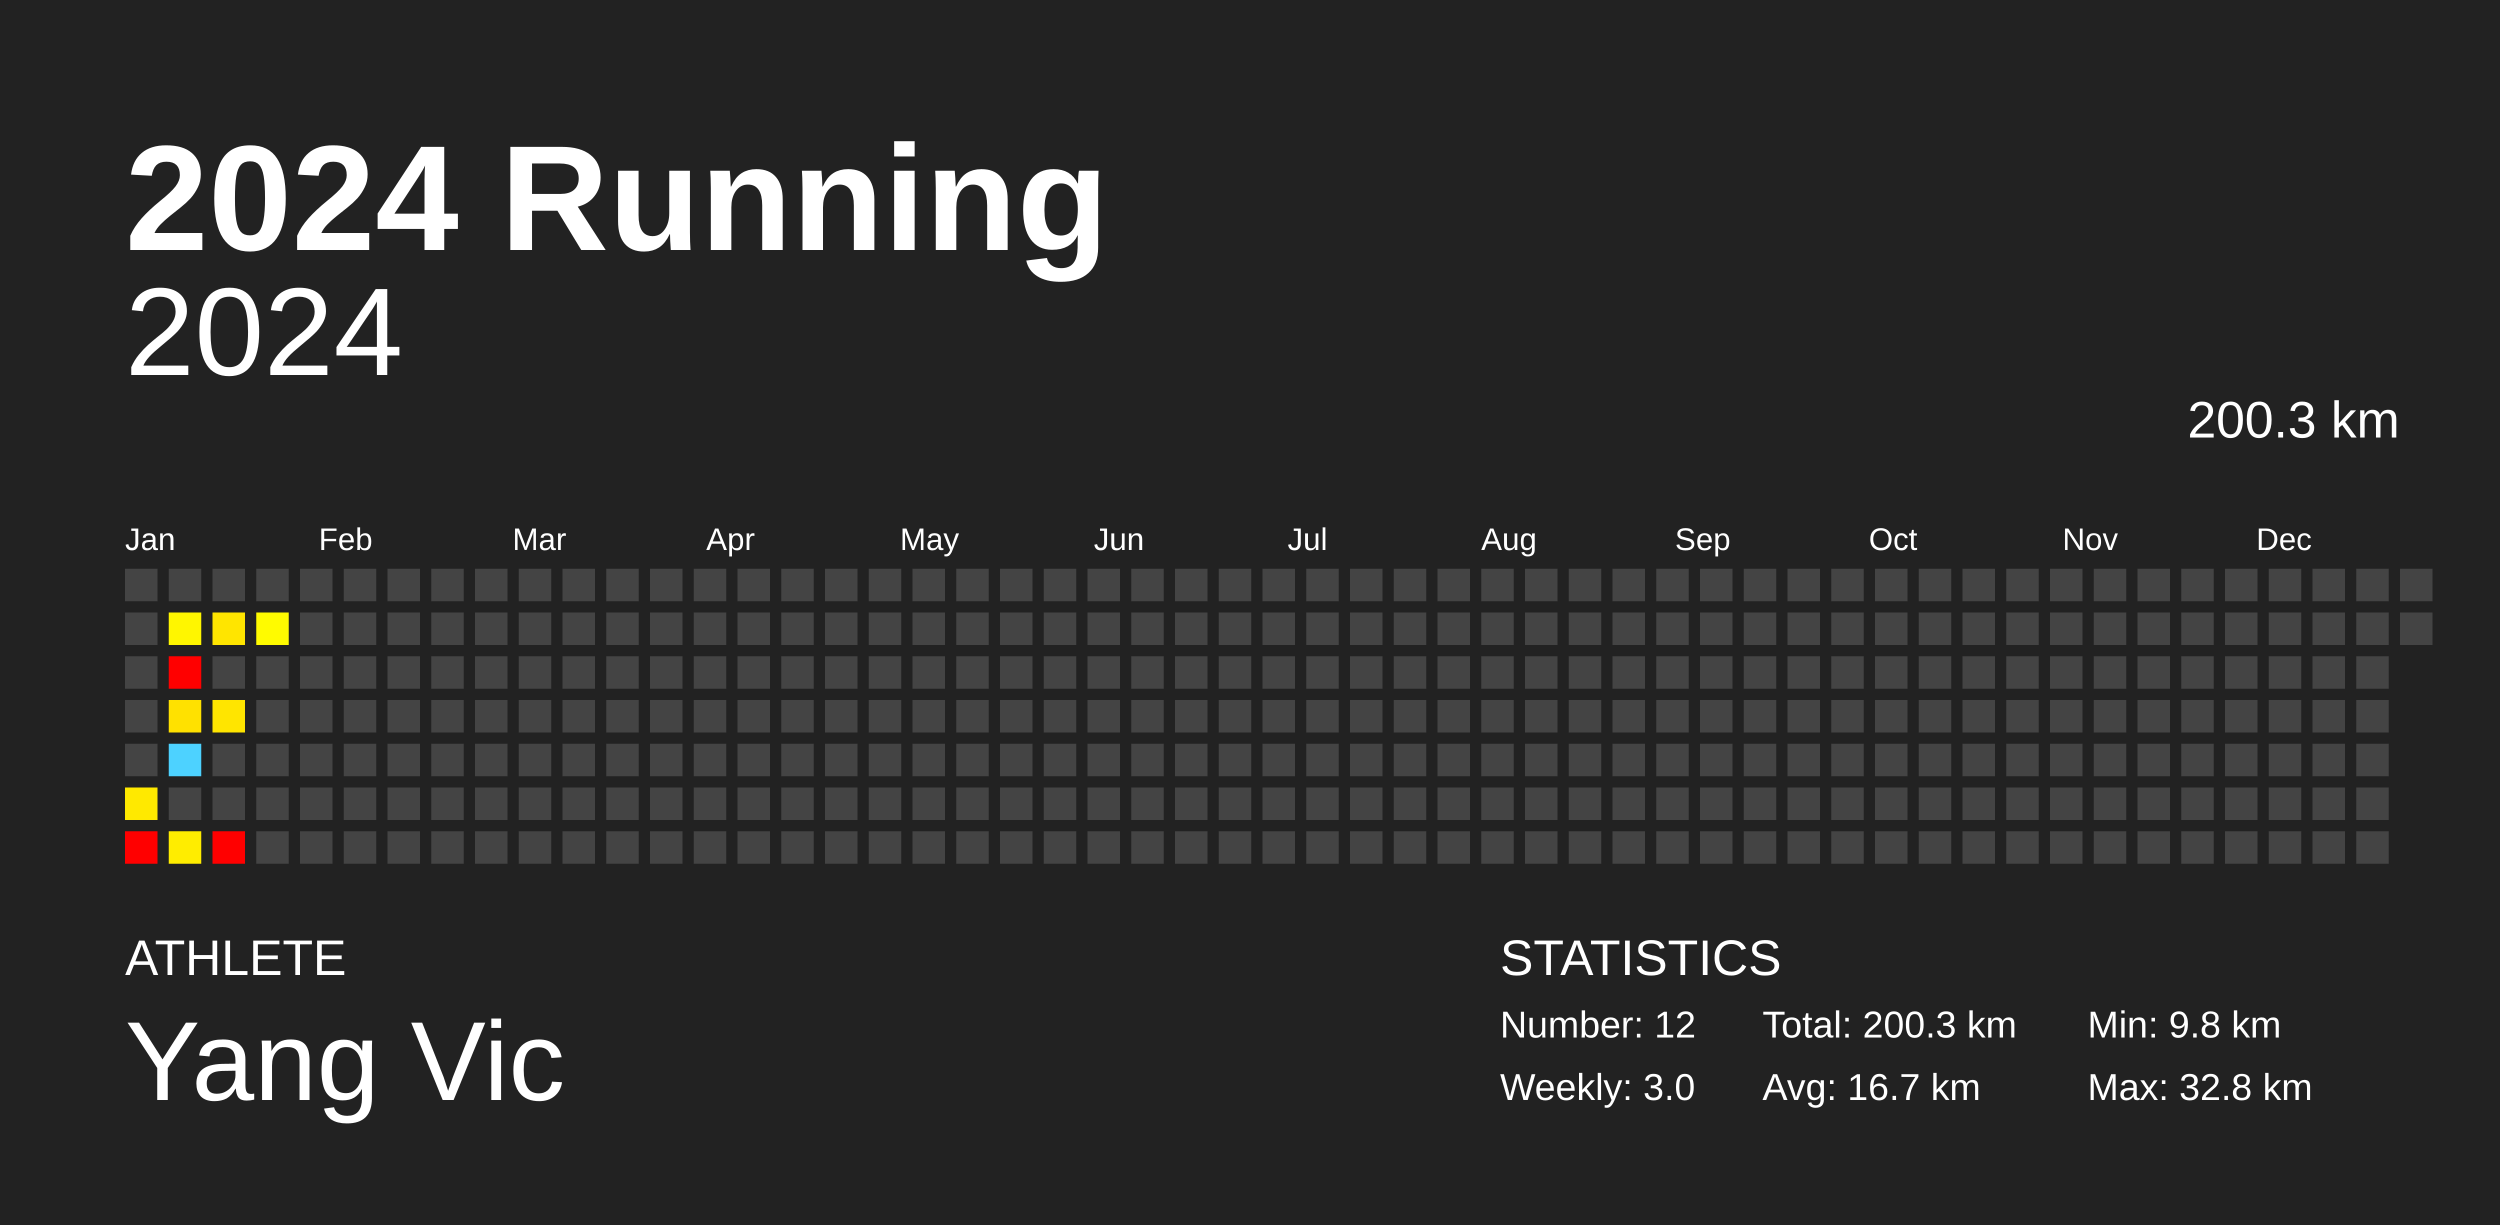
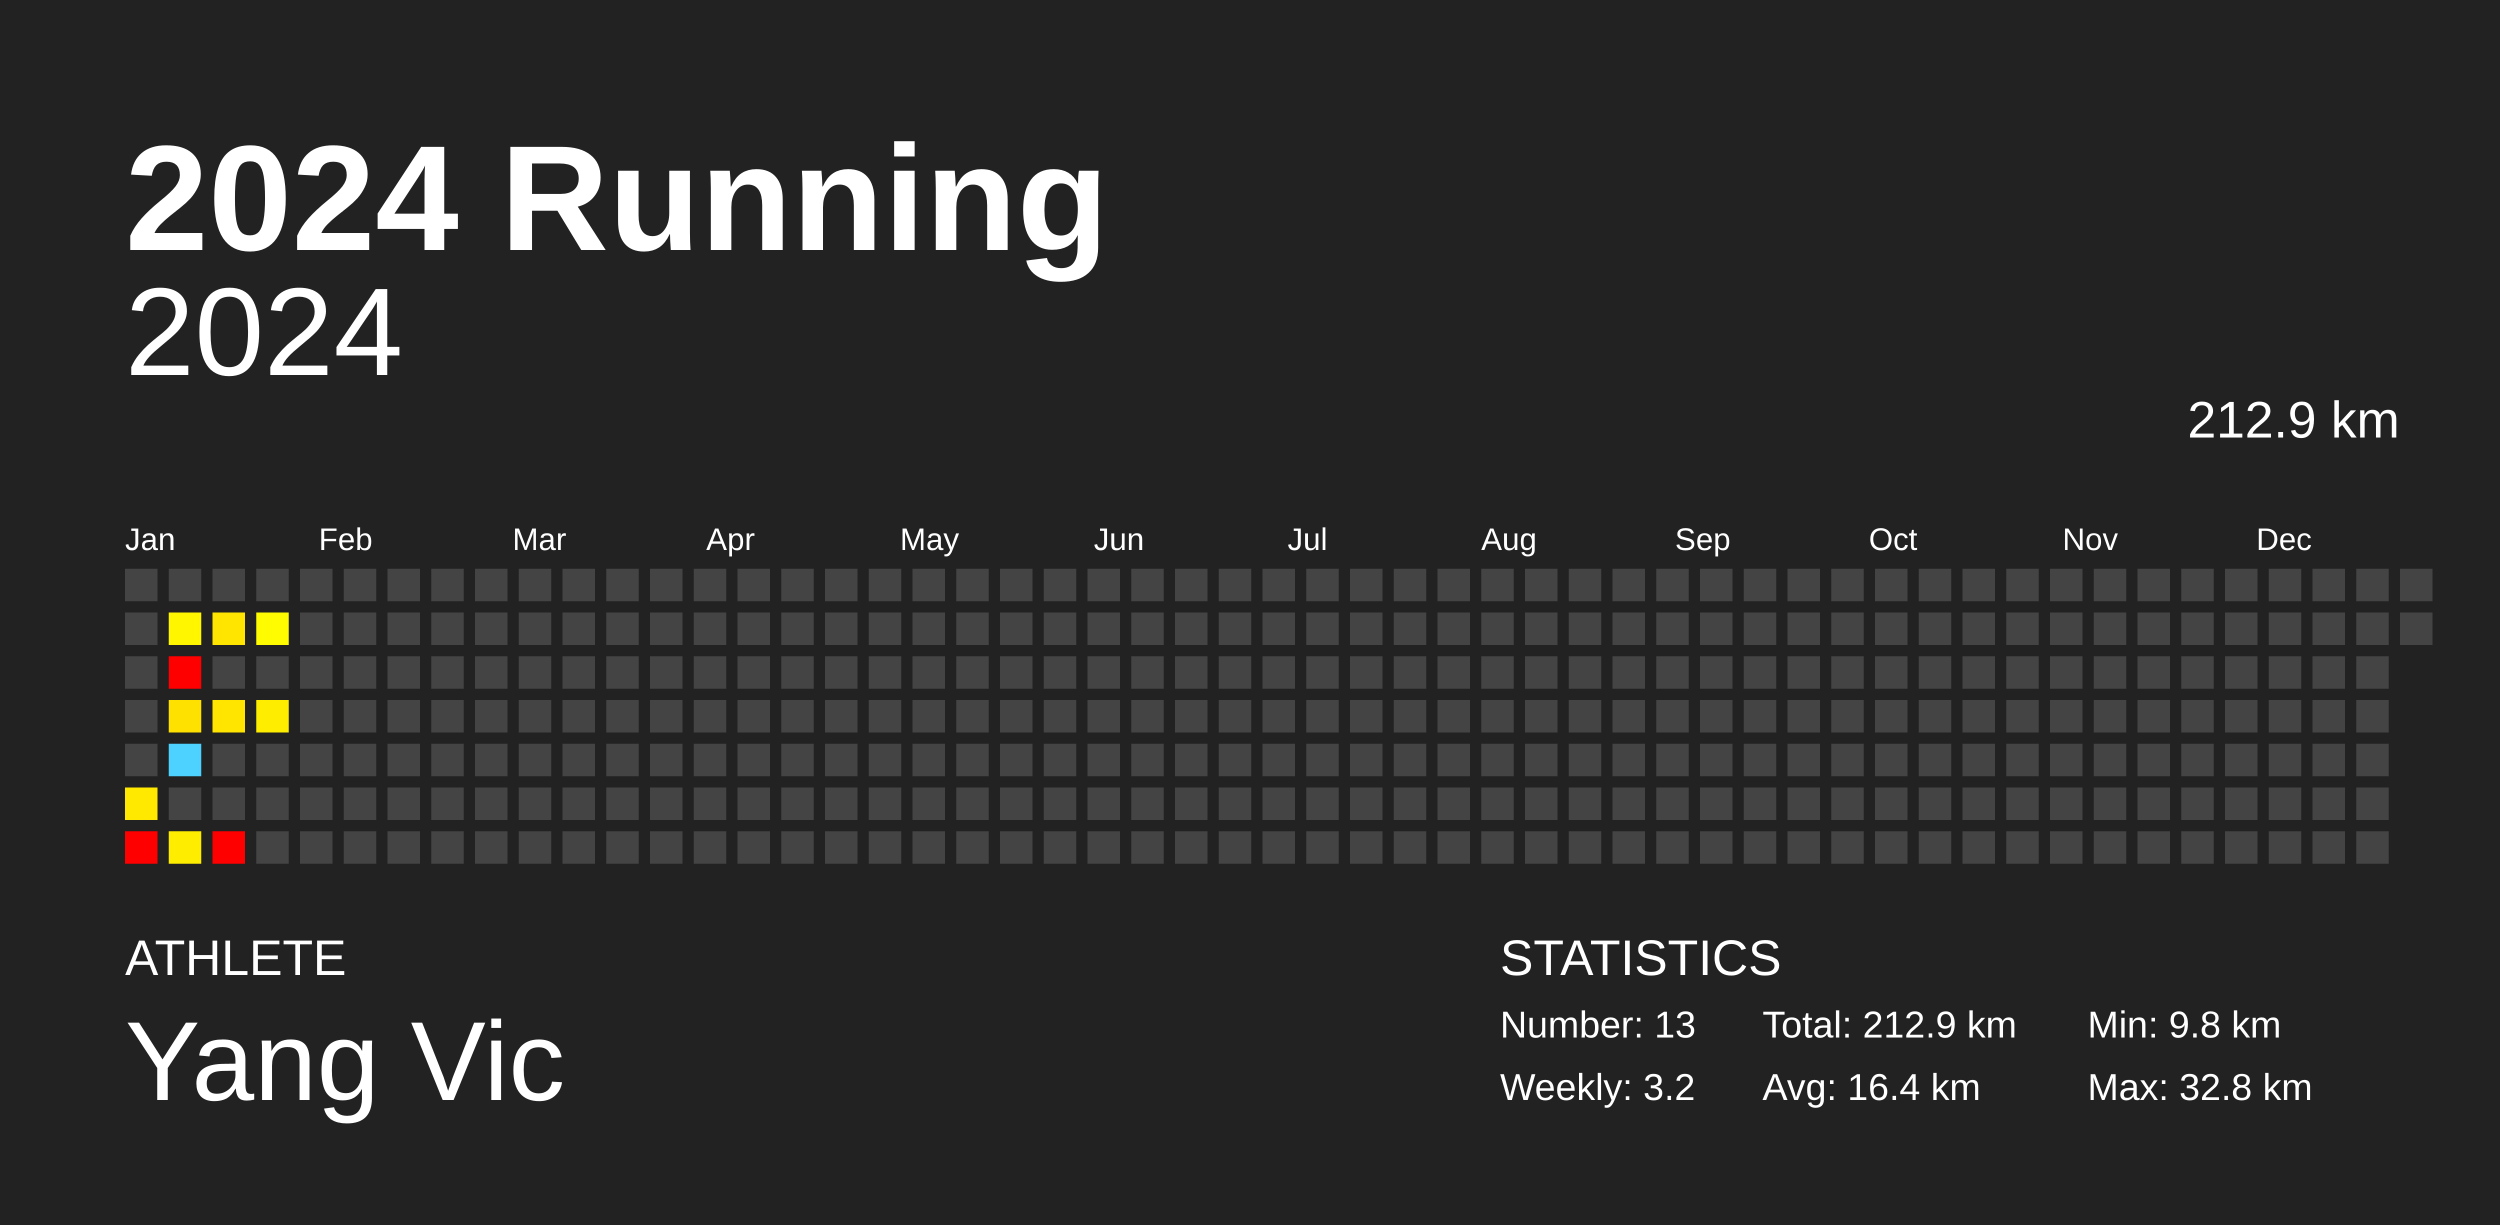
<svg xmlns="http://www.w3.org/2000/svg" baseProfile="full" height="98mm" version="1.1" viewBox="0,0,200,98" width="200mm">
  <defs />
  <rect fill="#222222" height="98" width="200" x="0" y="0" />
  <text fill="#FFFFFF" style="font-size:12px; font-family:Arial; font-weight:bold;" x="10" y="20">2024 Running</text>
  <text fill="#FFFFFF" style="font-size:4px; font-family:Arial" x="10" y="78">ATHLETE</text>
  <text fill="#FFFFFF" style="font-size:9px; font-family:Arial" x="10" y="88">Yang Vic</text>
  <text fill="#FFFFFF" style="font-size:4px; font-family:Arial" x="120" y="78">STATISTICS</text>
-   <text fill="#FFFFFF" style="font-size:3px; font-family:Arial" x="120" y="83">Number: 12</text>
-   <text fill="#FFFFFF" style="font-size:3px; font-family:Arial" x="120" y="88">Weekly: 3.0</text>
-   <text fill="#FFFFFF" style="font-size:3px; font-family:Arial" x="141" y="83">Total: 200.3 km</text>
-   <text fill="#FFFFFF" style="font-size:3px; font-family:Arial" x="141" y="88">Avg: 16.7 km</text>
+   <text fill="#FFFFFF" style="font-size:3px; font-family:Arial" x="120" y="83">Number: 13</text>
+   <text fill="#FFFFFF" style="font-size:3px; font-family:Arial" x="120" y="88">Weekly: 3.2</text>
+   <text fill="#FFFFFF" style="font-size:3px; font-family:Arial" x="141" y="83">Total: 212.9 km</text>
+   <text fill="#FFFFFF" style="font-size:3px; font-family:Arial" x="141" y="88">Avg: 16.4 km</text>
  <text fill="#FFFFFF" style="font-size:3px; font-family:Arial" x="167" y="83">Min: 9.8 km</text>
  <text fill="#FFFFFF" style="font-size:3px; font-family:Arial" x="167" y="88">Max: 32.8 km</text>
  <text alignment-baseline="hanging" fill="#FFFFFF" style="font-size:10.0px; font-family:Arial;" x="10" y="30">2024</text>
-   <text alignment-baseline="hanging" fill="#FFFFFF" style="font-size:4.125px; font-family:Arial;" x="175" y="35">200.3 km</text>
+   <text alignment-baseline="hanging" fill="#FFFFFF" style="font-size:4.125px; font-family:Arial;" x="175" y="35">212.9 km</text>
  <text fill="#FFFFFF" style="font-size:2.5px; font-family:Arial" x="10.0" y="44">Jan</text>
  <text fill="#FFFFFF" style="font-size:2.5px; font-family:Arial" x="25.5" y="44">Feb</text>
  <text fill="#FFFFFF" style="font-size:2.5px; font-family:Arial" x="41.0" y="44">Mar</text>
  <text fill="#FFFFFF" style="font-size:2.5px; font-family:Arial" x="56.5" y="44">Apr</text>
  <text fill="#FFFFFF" style="font-size:2.5px; font-family:Arial" x="72.0" y="44">May</text>
  <text fill="#FFFFFF" style="font-size:2.5px; font-family:Arial" x="87.5" y="44">Jun</text>
  <text fill="#FFFFFF" style="font-size:2.5px; font-family:Arial" x="103.0" y="44">Jul</text>
  <text fill="#FFFFFF" style="font-size:2.5px; font-family:Arial" x="118.5" y="44">Aug</text>
  <text fill="#FFFFFF" style="font-size:2.5px; font-family:Arial" x="134.0" y="44">Sep</text>
  <text fill="#FFFFFF" style="font-size:2.5px; font-family:Arial" x="149.5" y="44">Oct</text>
  <text fill="#FFFFFF" style="font-size:2.5px; font-family:Arial" x="165.0" y="44">Nov</text>
  <text fill="#FFFFFF" style="font-size:2.5px; font-family:Arial" x="180.5" y="44">Dec</text>
  <rect fill="#444444" height="2.6" width="2.6" x="10.0" y="45.5" />
  <rect fill="#444444" height="2.6" width="2.6" x="10.0" y="49.0" />
  <rect fill="#444444" height="2.6" width="2.6" x="10.0" y="52.5" />
  <rect fill="#444444" height="2.6" width="2.6" x="10.0" y="56.0" />
  <rect fill="#444444" height="2.6" width="2.6" x="10.0" y="59.5" />
  <rect fill="#ffe900" height="2.6" width="2.6" x="10.0" y="63.0" />
  <rect fill="red" height="2.6" width="2.6" x="10.0" y="66.5" />
  <rect fill="#444444" height="2.6" width="2.6" x="13.5" y="45.5" />
  <rect fill="#fff600" height="2.6" width="2.6" x="13.5" y="49.0" />
  <rect fill="red" height="2.6" width="2.6" x="13.5" y="52.5" />
  <rect fill="#ffe100" height="2.6" width="2.6" x="13.5" y="56.0" />
  <rect fill="#4dd2ff" height="2.6" width="2.6" x="13.5" y="59.5" />
  <rect fill="#444444" height="2.6" width="2.6" x="13.5" y="63.0" />
  <rect fill="#ffed00" height="2.6" width="2.6" x="13.5" y="66.5" />
  <rect fill="#444444" height="2.6" width="2.6" x="17.0" y="45.5" />
  <rect fill="#ffe500" height="2.6" width="2.6" x="17.0" y="49.0" />
  <rect fill="#444444" height="2.6" width="2.6" x="17.0" y="52.5" />
  <rect fill="#ffe500" height="2.6" width="2.6" x="17.0" y="56.0" />
  <rect fill="#444444" height="2.6" width="2.6" x="17.0" y="59.5" />
  <rect fill="#444444" height="2.6" width="2.6" x="17.0" y="63.0" />
  <rect fill="red" height="2.6" width="2.6" x="17.0" y="66.5" />
  <rect fill="#444444" height="2.6" width="2.6" x="20.5" y="45.5" />
  <rect fill="#fffb00" height="2.6" width="2.6" x="20.5" y="49.0" />
  <rect fill="#444444" height="2.6" width="2.6" x="20.5" y="52.5" />
-   <rect fill="#444444" height="2.6" width="2.6" x="20.5" y="56.0" />
+   <rect fill="#ffed00" height="2.6" width="2.6" x="20.5" y="56.0" />
  <rect fill="#444444" height="2.6" width="2.6" x="20.5" y="59.5" />
  <rect fill="#444444" height="2.6" width="2.6" x="20.5" y="63.0" />
  <rect fill="#444444" height="2.6" width="2.6" x="20.5" y="66.5" />
  <rect fill="#444444" height="2.6" width="2.6" x="24.0" y="45.5" />
  <rect fill="#444444" height="2.6" width="2.6" x="24.0" y="49.0" />
  <rect fill="#444444" height="2.6" width="2.6" x="24.0" y="52.5" />
  <rect fill="#444444" height="2.6" width="2.6" x="24.0" y="56.0" />
  <rect fill="#444444" height="2.6" width="2.6" x="24.0" y="59.5" />
  <rect fill="#444444" height="2.6" width="2.6" x="24.0" y="63.0" />
  <rect fill="#444444" height="2.6" width="2.6" x="24.0" y="66.5" />
  <rect fill="#444444" height="2.6" width="2.6" x="27.5" y="45.5" />
  <rect fill="#444444" height="2.6" width="2.6" x="27.5" y="49.0" />
  <rect fill="#444444" height="2.6" width="2.6" x="27.5" y="52.5" />
  <rect fill="#444444" height="2.6" width="2.6" x="27.5" y="56.0" />
  <rect fill="#444444" height="2.6" width="2.6" x="27.5" y="59.5" />
  <rect fill="#444444" height="2.6" width="2.6" x="27.5" y="63.0" />
  <rect fill="#444444" height="2.6" width="2.6" x="27.5" y="66.5" />
  <rect fill="#444444" height="2.6" width="2.6" x="31.0" y="45.5" />
  <rect fill="#444444" height="2.6" width="2.6" x="31.0" y="49.0" />
  <rect fill="#444444" height="2.6" width="2.6" x="31.0" y="52.5" />
  <rect fill="#444444" height="2.6" width="2.6" x="31.0" y="56.0" />
  <rect fill="#444444" height="2.6" width="2.6" x="31.0" y="59.5" />
  <rect fill="#444444" height="2.6" width="2.6" x="31.0" y="63.0" />
  <rect fill="#444444" height="2.6" width="2.6" x="31.0" y="66.5" />
  <rect fill="#444444" height="2.6" width="2.6" x="34.5" y="45.5" />
  <rect fill="#444444" height="2.6" width="2.6" x="34.5" y="49.0" />
  <rect fill="#444444" height="2.6" width="2.6" x="34.5" y="52.5" />
  <rect fill="#444444" height="2.6" width="2.6" x="34.5" y="56.0" />
  <rect fill="#444444" height="2.6" width="2.6" x="34.5" y="59.5" />
  <rect fill="#444444" height="2.6" width="2.6" x="34.5" y="63.0" />
  <rect fill="#444444" height="2.6" width="2.6" x="34.5" y="66.5" />
  <rect fill="#444444" height="2.6" width="2.6" x="38.0" y="45.5" />
  <rect fill="#444444" height="2.6" width="2.6" x="38.0" y="49.0" />
  <rect fill="#444444" height="2.6" width="2.6" x="38.0" y="52.5" />
  <rect fill="#444444" height="2.6" width="2.6" x="38.0" y="56.0" />
  <rect fill="#444444" height="2.6" width="2.6" x="38.0" y="59.5" />
  <rect fill="#444444" height="2.6" width="2.6" x="38.0" y="63.0" />
  <rect fill="#444444" height="2.6" width="2.6" x="38.0" y="66.5" />
  <rect fill="#444444" height="2.6" width="2.6" x="41.5" y="45.5" />
  <rect fill="#444444" height="2.6" width="2.6" x="41.5" y="49.0" />
  <rect fill="#444444" height="2.6" width="2.6" x="41.5" y="52.5" />
  <rect fill="#444444" height="2.6" width="2.6" x="41.5" y="56.0" />
  <rect fill="#444444" height="2.6" width="2.6" x="41.5" y="59.5" />
  <rect fill="#444444" height="2.6" width="2.6" x="41.5" y="63.0" />
  <rect fill="#444444" height="2.6" width="2.6" x="41.5" y="66.5" />
  <rect fill="#444444" height="2.6" width="2.6" x="45.0" y="45.5" />
  <rect fill="#444444" height="2.6" width="2.6" x="45.0" y="49.0" />
  <rect fill="#444444" height="2.6" width="2.6" x="45.0" y="52.5" />
  <rect fill="#444444" height="2.6" width="2.6" x="45.0" y="56.0" />
  <rect fill="#444444" height="2.6" width="2.6" x="45.0" y="59.5" />
  <rect fill="#444444" height="2.6" width="2.6" x="45.0" y="63.0" />
  <rect fill="#444444" height="2.6" width="2.6" x="45.0" y="66.5" />
  <rect fill="#444444" height="2.6" width="2.6" x="48.5" y="45.5" />
  <rect fill="#444444" height="2.6" width="2.6" x="48.5" y="49.0" />
  <rect fill="#444444" height="2.6" width="2.6" x="48.5" y="52.5" />
  <rect fill="#444444" height="2.6" width="2.6" x="48.5" y="56.0" />
  <rect fill="#444444" height="2.6" width="2.6" x="48.5" y="59.5" />
  <rect fill="#444444" height="2.6" width="2.6" x="48.5" y="63.0" />
  <rect fill="#444444" height="2.6" width="2.6" x="48.5" y="66.5" />
  <rect fill="#444444" height="2.6" width="2.6" x="52.0" y="45.5" />
  <rect fill="#444444" height="2.6" width="2.6" x="52.0" y="49.0" />
  <rect fill="#444444" height="2.6" width="2.6" x="52.0" y="52.5" />
  <rect fill="#444444" height="2.6" width="2.6" x="52.0" y="56.0" />
  <rect fill="#444444" height="2.6" width="2.6" x="52.0" y="59.5" />
  <rect fill="#444444" height="2.6" width="2.6" x="52.0" y="63.0" />
  <rect fill="#444444" height="2.6" width="2.6" x="52.0" y="66.5" />
  <rect fill="#444444" height="2.6" width="2.6" x="55.5" y="45.5" />
  <rect fill="#444444" height="2.6" width="2.6" x="55.5" y="49.0" />
  <rect fill="#444444" height="2.6" width="2.6" x="55.5" y="52.5" />
  <rect fill="#444444" height="2.6" width="2.6" x="55.5" y="56.0" />
  <rect fill="#444444" height="2.6" width="2.6" x="55.5" y="59.5" />
  <rect fill="#444444" height="2.6" width="2.6" x="55.5" y="63.0" />
  <rect fill="#444444" height="2.6" width="2.6" x="55.5" y="66.5" />
  <rect fill="#444444" height="2.6" width="2.6" x="59.0" y="45.5" />
  <rect fill="#444444" height="2.6" width="2.6" x="59.0" y="49.0" />
  <rect fill="#444444" height="2.6" width="2.6" x="59.0" y="52.5" />
  <rect fill="#444444" height="2.6" width="2.6" x="59.0" y="56.0" />
  <rect fill="#444444" height="2.6" width="2.6" x="59.0" y="59.5" />
  <rect fill="#444444" height="2.6" width="2.6" x="59.0" y="63.0" />
  <rect fill="#444444" height="2.6" width="2.6" x="59.0" y="66.5" />
  <rect fill="#444444" height="2.6" width="2.6" x="62.5" y="45.5" />
  <rect fill="#444444" height="2.6" width="2.6" x="62.5" y="49.0" />
  <rect fill="#444444" height="2.6" width="2.6" x="62.5" y="52.5" />
  <rect fill="#444444" height="2.6" width="2.6" x="62.5" y="56.0" />
  <rect fill="#444444" height="2.6" width="2.6" x="62.5" y="59.5" />
  <rect fill="#444444" height="2.6" width="2.6" x="62.5" y="63.0" />
  <rect fill="#444444" height="2.6" width="2.6" x="62.5" y="66.5" />
  <rect fill="#444444" height="2.6" width="2.6" x="66.0" y="45.5" />
  <rect fill="#444444" height="2.6" width="2.6" x="66.0" y="49.0" />
  <rect fill="#444444" height="2.6" width="2.6" x="66.0" y="52.5" />
  <rect fill="#444444" height="2.6" width="2.6" x="66.0" y="56.0" />
  <rect fill="#444444" height="2.6" width="2.6" x="66.0" y="59.5" />
  <rect fill="#444444" height="2.6" width="2.6" x="66.0" y="63.0" />
  <rect fill="#444444" height="2.6" width="2.6" x="66.0" y="66.5" />
  <rect fill="#444444" height="2.6" width="2.6" x="69.5" y="45.5" />
  <rect fill="#444444" height="2.6" width="2.6" x="69.5" y="49.0" />
  <rect fill="#444444" height="2.6" width="2.6" x="69.5" y="52.5" />
  <rect fill="#444444" height="2.6" width="2.6" x="69.5" y="56.0" />
  <rect fill="#444444" height="2.6" width="2.6" x="69.5" y="59.5" />
  <rect fill="#444444" height="2.6" width="2.6" x="69.5" y="63.0" />
  <rect fill="#444444" height="2.6" width="2.6" x="69.5" y="66.5" />
  <rect fill="#444444" height="2.6" width="2.6" x="73.0" y="45.5" />
  <rect fill="#444444" height="2.6" width="2.6" x="73.0" y="49.0" />
  <rect fill="#444444" height="2.6" width="2.6" x="73.0" y="52.5" />
  <rect fill="#444444" height="2.6" width="2.6" x="73.0" y="56.0" />
  <rect fill="#444444" height="2.6" width="2.6" x="73.0" y="59.5" />
  <rect fill="#444444" height="2.6" width="2.6" x="73.0" y="63.0" />
  <rect fill="#444444" height="2.6" width="2.6" x="73.0" y="66.5" />
  <rect fill="#444444" height="2.6" width="2.6" x="76.5" y="45.5" />
  <rect fill="#444444" height="2.6" width="2.6" x="76.5" y="49.0" />
  <rect fill="#444444" height="2.6" width="2.6" x="76.5" y="52.5" />
  <rect fill="#444444" height="2.6" width="2.6" x="76.5" y="56.0" />
  <rect fill="#444444" height="2.6" width="2.6" x="76.5" y="59.5" />
  <rect fill="#444444" height="2.6" width="2.6" x="76.5" y="63.0" />
  <rect fill="#444444" height="2.6" width="2.6" x="76.5" y="66.5" />
  <rect fill="#444444" height="2.6" width="2.6" x="80.0" y="45.5" />
  <rect fill="#444444" height="2.6" width="2.6" x="80.0" y="49.0" />
  <rect fill="#444444" height="2.6" width="2.6" x="80.0" y="52.5" />
  <rect fill="#444444" height="2.6" width="2.6" x="80.0" y="56.0" />
  <rect fill="#444444" height="2.6" width="2.6" x="80.0" y="59.5" />
  <rect fill="#444444" height="2.6" width="2.6" x="80.0" y="63.0" />
  <rect fill="#444444" height="2.6" width="2.6" x="80.0" y="66.5" />
  <rect fill="#444444" height="2.6" width="2.6" x="83.5" y="45.5" />
  <rect fill="#444444" height="2.6" width="2.6" x="83.5" y="49.0" />
  <rect fill="#444444" height="2.6" width="2.6" x="83.5" y="52.5" />
  <rect fill="#444444" height="2.6" width="2.6" x="83.5" y="56.0" />
  <rect fill="#444444" height="2.6" width="2.6" x="83.5" y="59.5" />
  <rect fill="#444444" height="2.6" width="2.6" x="83.5" y="63.0" />
  <rect fill="#444444" height="2.6" width="2.6" x="83.5" y="66.5" />
  <rect fill="#444444" height="2.6" width="2.6" x="87.0" y="45.5" />
  <rect fill="#444444" height="2.6" width="2.6" x="87.0" y="49.0" />
  <rect fill="#444444" height="2.6" width="2.6" x="87.0" y="52.5" />
  <rect fill="#444444" height="2.6" width="2.6" x="87.0" y="56.0" />
  <rect fill="#444444" height="2.6" width="2.6" x="87.0" y="59.5" />
  <rect fill="#444444" height="2.6" width="2.6" x="87.0" y="63.0" />
  <rect fill="#444444" height="2.6" width="2.6" x="87.0" y="66.5" />
  <rect fill="#444444" height="2.6" width="2.6" x="90.5" y="45.5" />
  <rect fill="#444444" height="2.6" width="2.6" x="90.5" y="49.0" />
  <rect fill="#444444" height="2.6" width="2.6" x="90.5" y="52.5" />
  <rect fill="#444444" height="2.6" width="2.6" x="90.5" y="56.0" />
  <rect fill="#444444" height="2.6" width="2.6" x="90.5" y="59.5" />
  <rect fill="#444444" height="2.6" width="2.6" x="90.5" y="63.0" />
  <rect fill="#444444" height="2.6" width="2.6" x="90.5" y="66.5" />
  <rect fill="#444444" height="2.6" width="2.6" x="94.0" y="45.5" />
  <rect fill="#444444" height="2.6" width="2.6" x="94.0" y="49.0" />
  <rect fill="#444444" height="2.6" width="2.6" x="94.0" y="52.5" />
  <rect fill="#444444" height="2.6" width="2.6" x="94.0" y="56.0" />
  <rect fill="#444444" height="2.6" width="2.6" x="94.0" y="59.5" />
  <rect fill="#444444" height="2.6" width="2.6" x="94.0" y="63.0" />
  <rect fill="#444444" height="2.6" width="2.6" x="94.0" y="66.5" />
  <rect fill="#444444" height="2.6" width="2.6" x="97.5" y="45.5" />
  <rect fill="#444444" height="2.6" width="2.6" x="97.5" y="49.0" />
  <rect fill="#444444" height="2.6" width="2.6" x="97.5" y="52.5" />
  <rect fill="#444444" height="2.6" width="2.6" x="97.5" y="56.0" />
  <rect fill="#444444" height="2.6" width="2.6" x="97.5" y="59.5" />
  <rect fill="#444444" height="2.6" width="2.6" x="97.5" y="63.0" />
  <rect fill="#444444" height="2.6" width="2.6" x="97.5" y="66.5" />
  <rect fill="#444444" height="2.6" width="2.6" x="101.0" y="45.5" />
  <rect fill="#444444" height="2.6" width="2.6" x="101.0" y="49.0" />
  <rect fill="#444444" height="2.6" width="2.6" x="101.0" y="52.5" />
  <rect fill="#444444" height="2.6" width="2.6" x="101.0" y="56.0" />
  <rect fill="#444444" height="2.6" width="2.6" x="101.0" y="59.5" />
  <rect fill="#444444" height="2.6" width="2.6" x="101.0" y="63.0" />
  <rect fill="#444444" height="2.6" width="2.6" x="101.0" y="66.5" />
  <rect fill="#444444" height="2.6" width="2.6" x="104.5" y="45.5" />
  <rect fill="#444444" height="2.6" width="2.6" x="104.5" y="49.0" />
  <rect fill="#444444" height="2.6" width="2.6" x="104.5" y="52.5" />
  <rect fill="#444444" height="2.6" width="2.6" x="104.5" y="56.0" />
  <rect fill="#444444" height="2.6" width="2.6" x="104.5" y="59.5" />
  <rect fill="#444444" height="2.6" width="2.6" x="104.5" y="63.0" />
  <rect fill="#444444" height="2.6" width="2.6" x="104.5" y="66.5" />
  <rect fill="#444444" height="2.6" width="2.6" x="108.0" y="45.5" />
  <rect fill="#444444" height="2.6" width="2.6" x="108.0" y="49.0" />
  <rect fill="#444444" height="2.6" width="2.6" x="108.0" y="52.5" />
  <rect fill="#444444" height="2.6" width="2.6" x="108.0" y="56.0" />
  <rect fill="#444444" height="2.6" width="2.6" x="108.0" y="59.5" />
  <rect fill="#444444" height="2.6" width="2.6" x="108.0" y="63.0" />
  <rect fill="#444444" height="2.6" width="2.6" x="108.0" y="66.5" />
  <rect fill="#444444" height="2.6" width="2.6" x="111.5" y="45.5" />
  <rect fill="#444444" height="2.6" width="2.6" x="111.5" y="49.0" />
  <rect fill="#444444" height="2.6" width="2.6" x="111.5" y="52.5" />
  <rect fill="#444444" height="2.6" width="2.6" x="111.5" y="56.0" />
  <rect fill="#444444" height="2.6" width="2.6" x="111.5" y="59.5" />
  <rect fill="#444444" height="2.6" width="2.6" x="111.5" y="63.0" />
  <rect fill="#444444" height="2.6" width="2.6" x="111.5" y="66.5" />
  <rect fill="#444444" height="2.6" width="2.6" x="115.0" y="45.5" />
  <rect fill="#444444" height="2.6" width="2.6" x="115.0" y="49.0" />
  <rect fill="#444444" height="2.6" width="2.6" x="115.0" y="52.5" />
  <rect fill="#444444" height="2.6" width="2.6" x="115.0" y="56.0" />
  <rect fill="#444444" height="2.6" width="2.6" x="115.0" y="59.5" />
  <rect fill="#444444" height="2.6" width="2.6" x="115.0" y="63.0" />
  <rect fill="#444444" height="2.6" width="2.6" x="115.0" y="66.5" />
  <rect fill="#444444" height="2.6" width="2.6" x="118.5" y="45.5" />
  <rect fill="#444444" height="2.6" width="2.6" x="118.5" y="49.0" />
  <rect fill="#444444" height="2.6" width="2.6" x="118.5" y="52.5" />
  <rect fill="#444444" height="2.6" width="2.6" x="118.5" y="56.0" />
  <rect fill="#444444" height="2.6" width="2.6" x="118.5" y="59.5" />
  <rect fill="#444444" height="2.6" width="2.6" x="118.5" y="63.0" />
  <rect fill="#444444" height="2.6" width="2.6" x="118.5" y="66.5" />
  <rect fill="#444444" height="2.6" width="2.6" x="122.0" y="45.5" />
  <rect fill="#444444" height="2.6" width="2.6" x="122.0" y="49.0" />
  <rect fill="#444444" height="2.6" width="2.6" x="122.0" y="52.5" />
  <rect fill="#444444" height="2.6" width="2.6" x="122.0" y="56.0" />
  <rect fill="#444444" height="2.6" width="2.6" x="122.0" y="59.5" />
  <rect fill="#444444" height="2.6" width="2.6" x="122.0" y="63.0" />
  <rect fill="#444444" height="2.6" width="2.6" x="122.0" y="66.5" />
  <rect fill="#444444" height="2.6" width="2.6" x="125.5" y="45.5" />
  <rect fill="#444444" height="2.6" width="2.6" x="125.5" y="49.0" />
  <rect fill="#444444" height="2.6" width="2.6" x="125.5" y="52.5" />
  <rect fill="#444444" height="2.6" width="2.6" x="125.5" y="56.0" />
  <rect fill="#444444" height="2.6" width="2.6" x="125.5" y="59.5" />
  <rect fill="#444444" height="2.6" width="2.6" x="125.5" y="63.0" />
  <rect fill="#444444" height="2.6" width="2.6" x="125.5" y="66.5" />
  <rect fill="#444444" height="2.6" width="2.6" x="129.0" y="45.5" />
  <rect fill="#444444" height="2.6" width="2.6" x="129.0" y="49.0" />
  <rect fill="#444444" height="2.6" width="2.6" x="129.0" y="52.5" />
  <rect fill="#444444" height="2.6" width="2.6" x="129.0" y="56.0" />
  <rect fill="#444444" height="2.6" width="2.6" x="129.0" y="59.5" />
  <rect fill="#444444" height="2.6" width="2.6" x="129.0" y="63.0" />
  <rect fill="#444444" height="2.6" width="2.6" x="129.0" y="66.5" />
  <rect fill="#444444" height="2.6" width="2.6" x="132.5" y="45.5" />
  <rect fill="#444444" height="2.6" width="2.6" x="132.5" y="49.0" />
  <rect fill="#444444" height="2.6" width="2.6" x="132.5" y="52.5" />
  <rect fill="#444444" height="2.6" width="2.6" x="132.5" y="56.0" />
  <rect fill="#444444" height="2.6" width="2.6" x="132.5" y="59.5" />
  <rect fill="#444444" height="2.6" width="2.6" x="132.5" y="63.0" />
  <rect fill="#444444" height="2.6" width="2.6" x="132.5" y="66.5" />
  <rect fill="#444444" height="2.6" width="2.6" x="136.0" y="45.5" />
  <rect fill="#444444" height="2.6" width="2.6" x="136.0" y="49.0" />
  <rect fill="#444444" height="2.6" width="2.6" x="136.0" y="52.5" />
  <rect fill="#444444" height="2.6" width="2.6" x="136.0" y="56.0" />
  <rect fill="#444444" height="2.6" width="2.6" x="136.0" y="59.5" />
  <rect fill="#444444" height="2.6" width="2.6" x="136.0" y="63.0" />
  <rect fill="#444444" height="2.6" width="2.6" x="136.0" y="66.5" />
  <rect fill="#444444" height="2.6" width="2.6" x="139.5" y="45.5" />
  <rect fill="#444444" height="2.6" width="2.6" x="139.5" y="49.0" />
  <rect fill="#444444" height="2.6" width="2.6" x="139.5" y="52.5" />
  <rect fill="#444444" height="2.6" width="2.6" x="139.5" y="56.0" />
  <rect fill="#444444" height="2.6" width="2.6" x="139.5" y="59.5" />
  <rect fill="#444444" height="2.6" width="2.6" x="139.5" y="63.0" />
  <rect fill="#444444" height="2.6" width="2.6" x="139.5" y="66.5" />
  <rect fill="#444444" height="2.6" width="2.6" x="143.0" y="45.5" />
  <rect fill="#444444" height="2.6" width="2.6" x="143.0" y="49.0" />
  <rect fill="#444444" height="2.6" width="2.6" x="143.0" y="52.5" />
  <rect fill="#444444" height="2.6" width="2.6" x="143.0" y="56.0" />
  <rect fill="#444444" height="2.6" width="2.6" x="143.0" y="59.5" />
  <rect fill="#444444" height="2.6" width="2.6" x="143.0" y="63.0" />
  <rect fill="#444444" height="2.6" width="2.6" x="143.0" y="66.5" />
  <rect fill="#444444" height="2.6" width="2.6" x="146.5" y="45.5" />
  <rect fill="#444444" height="2.6" width="2.6" x="146.5" y="49.0" />
  <rect fill="#444444" height="2.6" width="2.6" x="146.5" y="52.5" />
  <rect fill="#444444" height="2.6" width="2.6" x="146.5" y="56.0" />
  <rect fill="#444444" height="2.6" width="2.6" x="146.5" y="59.5" />
  <rect fill="#444444" height="2.6" width="2.6" x="146.5" y="63.0" />
  <rect fill="#444444" height="2.6" width="2.6" x="146.5" y="66.5" />
  <rect fill="#444444" height="2.6" width="2.6" x="150.0" y="45.5" />
  <rect fill="#444444" height="2.6" width="2.6" x="150.0" y="49.0" />
  <rect fill="#444444" height="2.6" width="2.6" x="150.0" y="52.5" />
  <rect fill="#444444" height="2.6" width="2.6" x="150.0" y="56.0" />
  <rect fill="#444444" height="2.6" width="2.6" x="150.0" y="59.5" />
  <rect fill="#444444" height="2.6" width="2.6" x="150.0" y="63.0" />
  <rect fill="#444444" height="2.6" width="2.6" x="150.0" y="66.5" />
  <rect fill="#444444" height="2.6" width="2.6" x="153.5" y="45.5" />
  <rect fill="#444444" height="2.6" width="2.6" x="153.5" y="49.0" />
  <rect fill="#444444" height="2.6" width="2.6" x="153.5" y="52.5" />
  <rect fill="#444444" height="2.6" width="2.6" x="153.5" y="56.0" />
  <rect fill="#444444" height="2.6" width="2.6" x="153.5" y="59.5" />
  <rect fill="#444444" height="2.6" width="2.6" x="153.5" y="63.0" />
  <rect fill="#444444" height="2.6" width="2.6" x="153.5" y="66.5" />
  <rect fill="#444444" height="2.6" width="2.6" x="157.0" y="45.5" />
  <rect fill="#444444" height="2.6" width="2.6" x="157.0" y="49.0" />
  <rect fill="#444444" height="2.6" width="2.6" x="157.0" y="52.5" />
  <rect fill="#444444" height="2.6" width="2.6" x="157.0" y="56.0" />
  <rect fill="#444444" height="2.6" width="2.6" x="157.0" y="59.5" />
  <rect fill="#444444" height="2.6" width="2.6" x="157.0" y="63.0" />
  <rect fill="#444444" height="2.6" width="2.6" x="157.0" y="66.5" />
  <rect fill="#444444" height="2.6" width="2.6" x="160.5" y="45.5" />
  <rect fill="#444444" height="2.6" width="2.6" x="160.5" y="49.0" />
  <rect fill="#444444" height="2.6" width="2.6" x="160.5" y="52.5" />
  <rect fill="#444444" height="2.6" width="2.6" x="160.5" y="56.0" />
  <rect fill="#444444" height="2.6" width="2.6" x="160.5" y="59.5" />
  <rect fill="#444444" height="2.6" width="2.6" x="160.5" y="63.0" />
  <rect fill="#444444" height="2.6" width="2.6" x="160.5" y="66.5" />
  <rect fill="#444444" height="2.6" width="2.6" x="164.0" y="45.5" />
  <rect fill="#444444" height="2.6" width="2.6" x="164.0" y="49.0" />
  <rect fill="#444444" height="2.6" width="2.6" x="164.0" y="52.5" />
  <rect fill="#444444" height="2.6" width="2.6" x="164.0" y="56.0" />
  <rect fill="#444444" height="2.6" width="2.6" x="164.0" y="59.5" />
  <rect fill="#444444" height="2.6" width="2.6" x="164.0" y="63.0" />
  <rect fill="#444444" height="2.6" width="2.6" x="164.0" y="66.5" />
  <rect fill="#444444" height="2.6" width="2.6" x="167.5" y="45.5" />
  <rect fill="#444444" height="2.6" width="2.6" x="167.5" y="49.0" />
  <rect fill="#444444" height="2.6" width="2.6" x="167.5" y="52.5" />
  <rect fill="#444444" height="2.6" width="2.6" x="167.5" y="56.0" />
  <rect fill="#444444" height="2.6" width="2.6" x="167.5" y="59.5" />
  <rect fill="#444444" height="2.6" width="2.6" x="167.5" y="63.0" />
  <rect fill="#444444" height="2.6" width="2.6" x="167.5" y="66.5" />
  <rect fill="#444444" height="2.6" width="2.6" x="171.0" y="45.5" />
  <rect fill="#444444" height="2.6" width="2.6" x="171.0" y="49.0" />
  <rect fill="#444444" height="2.6" width="2.6" x="171.0" y="52.5" />
  <rect fill="#444444" height="2.6" width="2.6" x="171.0" y="56.0" />
  <rect fill="#444444" height="2.6" width="2.6" x="171.0" y="59.5" />
  <rect fill="#444444" height="2.6" width="2.6" x="171.0" y="63.0" />
  <rect fill="#444444" height="2.6" width="2.6" x="171.0" y="66.5" />
  <rect fill="#444444" height="2.6" width="2.6" x="174.5" y="45.5" />
  <rect fill="#444444" height="2.6" width="2.6" x="174.5" y="49.0" />
  <rect fill="#444444" height="2.6" width="2.6" x="174.5" y="52.5" />
  <rect fill="#444444" height="2.6" width="2.6" x="174.5" y="56.0" />
  <rect fill="#444444" height="2.6" width="2.6" x="174.5" y="59.5" />
  <rect fill="#444444" height="2.6" width="2.6" x="174.5" y="63.0" />
  <rect fill="#444444" height="2.6" width="2.6" x="174.5" y="66.5" />
  <rect fill="#444444" height="2.6" width="2.6" x="178.0" y="45.5" />
  <rect fill="#444444" height="2.6" width="2.6" x="178.0" y="49.0" />
  <rect fill="#444444" height="2.6" width="2.6" x="178.0" y="52.5" />
  <rect fill="#444444" height="2.6" width="2.6" x="178.0" y="56.0" />
  <rect fill="#444444" height="2.6" width="2.6" x="178.0" y="59.5" />
  <rect fill="#444444" height="2.6" width="2.6" x="178.0" y="63.0" />
  <rect fill="#444444" height="2.6" width="2.6" x="178.0" y="66.5" />
  <rect fill="#444444" height="2.6" width="2.6" x="181.5" y="45.5" />
  <rect fill="#444444" height="2.6" width="2.6" x="181.5" y="49.0" />
  <rect fill="#444444" height="2.6" width="2.6" x="181.5" y="52.5" />
  <rect fill="#444444" height="2.6" width="2.6" x="181.5" y="56.0" />
  <rect fill="#444444" height="2.6" width="2.6" x="181.5" y="59.5" />
  <rect fill="#444444" height="2.6" width="2.6" x="181.5" y="63.0" />
  <rect fill="#444444" height="2.6" width="2.6" x="181.5" y="66.5" />
  <rect fill="#444444" height="2.6" width="2.6" x="185.0" y="45.5" />
  <rect fill="#444444" height="2.6" width="2.6" x="185.0" y="49.0" />
  <rect fill="#444444" height="2.6" width="2.6" x="185.0" y="52.5" />
  <rect fill="#444444" height="2.6" width="2.6" x="185.0" y="56.0" />
  <rect fill="#444444" height="2.6" width="2.6" x="185.0" y="59.5" />
  <rect fill="#444444" height="2.6" width="2.6" x="185.0" y="63.0" />
  <rect fill="#444444" height="2.6" width="2.6" x="185.0" y="66.5" />
  <rect fill="#444444" height="2.6" width="2.6" x="188.5" y="45.5" />
  <rect fill="#444444" height="2.6" width="2.6" x="188.5" y="49.0" />
  <rect fill="#444444" height="2.6" width="2.6" x="188.5" y="52.5" />
  <rect fill="#444444" height="2.6" width="2.6" x="188.5" y="56.0" />
  <rect fill="#444444" height="2.6" width="2.6" x="188.5" y="59.5" />
  <rect fill="#444444" height="2.6" width="2.6" x="188.5" y="63.0" />
  <rect fill="#444444" height="2.6" width="2.6" x="188.5" y="66.5" />
  <rect fill="#444444" height="2.6" width="2.6" x="192.0" y="45.5" />
  <rect fill="#444444" height="2.6" width="2.6" x="192.0" y="49.0" />
</svg>
